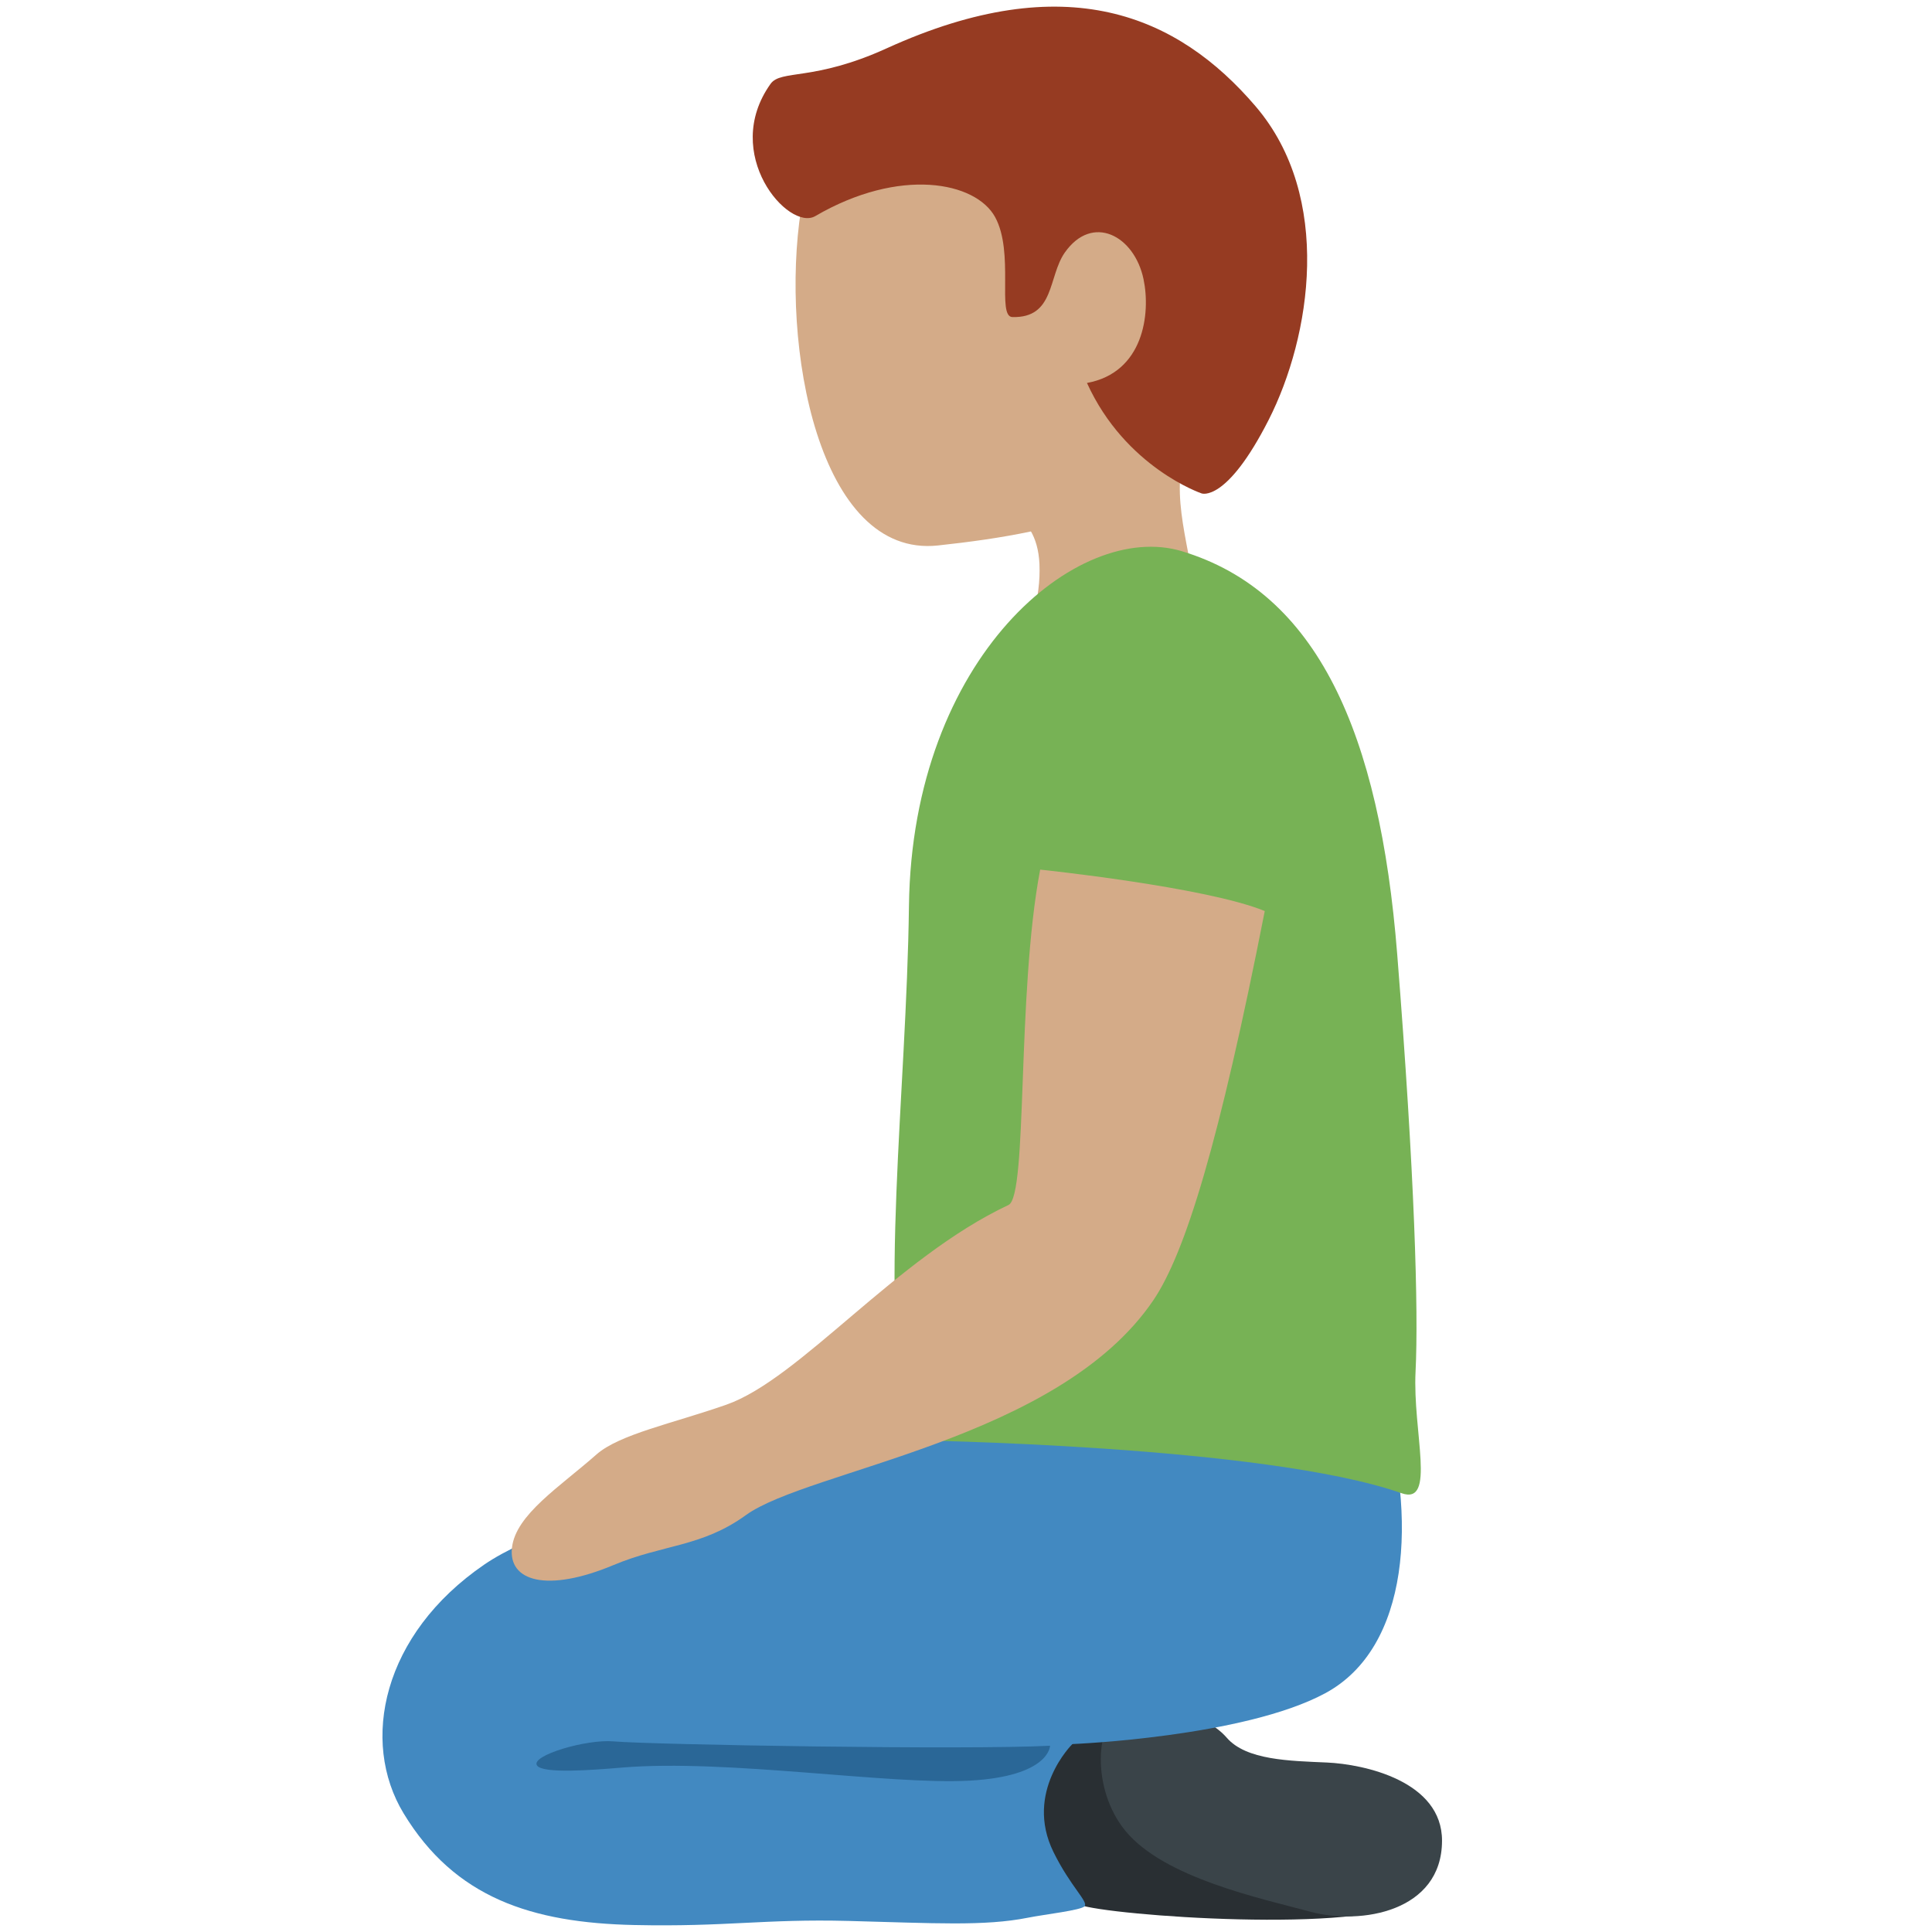
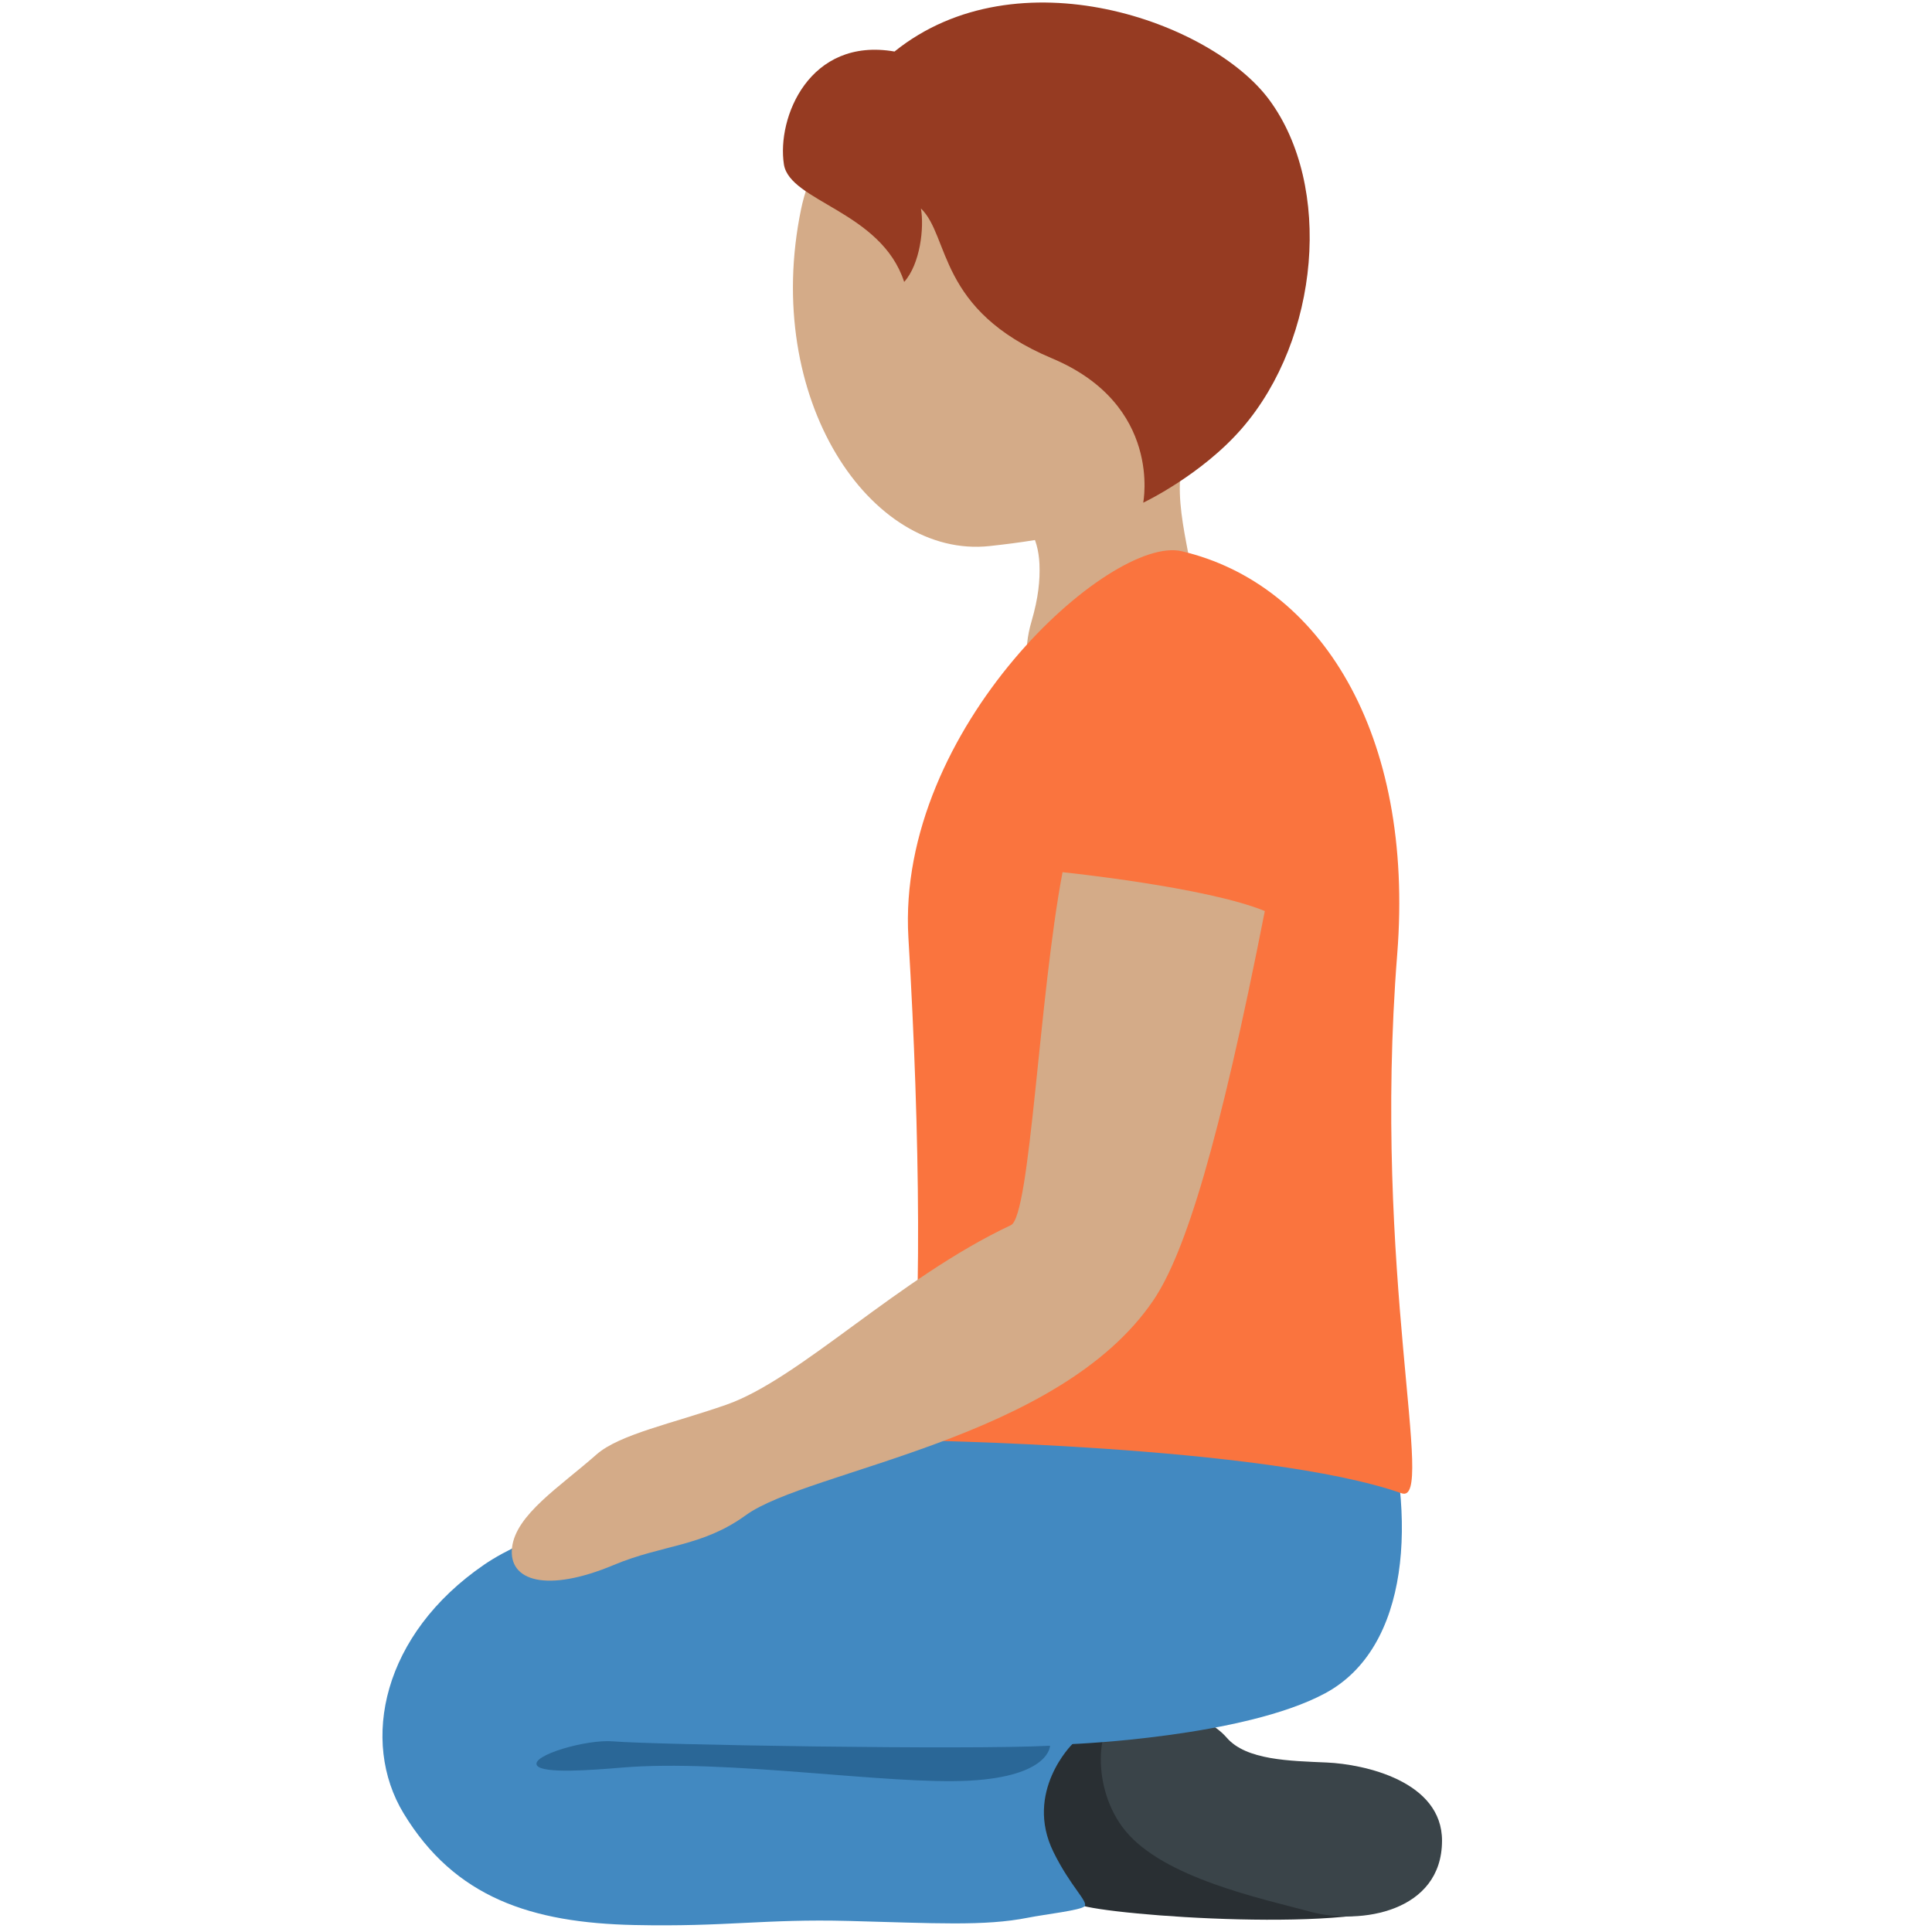
<svg xmlns="http://www.w3.org/2000/svg" viewBox="0 0 36 36">
-   <path fill="#D4AB88" d="M20.905 1.103c-2.182-.859-5.584.249-5.979 2.799-.393 2.532.328 6.502 2.552 6.262 2.332-.252 4.724-.759 5.668-3.16.944-2.399-.059-5.042-2.241-5.901z" />
+   <path fill="#D4AB88" d="M20.905 1.103c-2.182-.859-5.459.272-5.979 2.799-.726 3.526 1.288 6.513 3.513 6.273 2.332-.252 3.763-.769 4.708-3.17.943-2.4-.06-5.043-2.242-5.902z" />
  <path fill="#D4AB88" d="M22.526 7.623c3.175-3.73-4.474-3.367-4.474-3.367-1.448.053-.451 2.465-1.133 3.782-.467.912 1.499 1.395 1.499 1.395s.903-.013.951 1.082v.01c.011.279-.018.61-.148 1.053-.648 2.192 2.297 3.537 2.944 1.34.256-.869.157-1.634.027-2.34l-.012-.063c-.196-1.049-.44-1.969.346-2.892z" />
-   <path fill="#963B22" d="M23.398 1.983C21.945.282 19.863-.621 16.523.9c-1.361.62-1.971.391-2.165.663-.93 1.306.337 2.753.833 2.464 1.572-.917 2.99-.644 3.352.019s.028 1.854.321 1.862c.792.021.664-.755.977-1.202.514-.731 1.296-.318 1.467.496.136.645 0 1.741-1.054 1.934.717 1.577 2.136 2.058 2.136 2.058s.461.181 1.25-1.371c.789-1.554 1.201-4.151-.242-5.84z" />
+   <path fill="#963B22" d="M23.65 1.859C22.573.402 18.961-.884 16.668.96c-1.588-.275-2.196 1.234-2.061 2.103.108.694 1.813.873 2.241 2.19.297-.33.376-1.007.312-1.369.543.523.306 1.896 2.442 2.793 2.064.867 1.7 2.69 1.7 2.69s1.087-.514 1.844-1.39c1.443-1.67 1.691-4.512.504-6.118z" />
  <path fill="#292F33" d="M20.666 32.225c-.937.204-1.397.837-1.522 1.423-.126.586.419 1.633.963 1.842s5.354.548 6.132-.078c1.162-.934-4.804-3.354-5.573-3.187z" />
  <path fill="#3A4449" d="M20.924 31.831c-.521.24-.593 1.505.045 2.283.721.879 2.524 1.26 3.455 1.51s2.442-.001 2.446-1.322c.004-1.115-1.452-1.429-2.145-1.46-.693-.031-1.505-.042-1.868-.464s-1.391-.796-1.933-.547z" />
  <path fill="#4289C1" d="M25.75 26.1c.655 2.154.529 4.598-1.058 5.452-1.52.818-4.71.946-4.71.946s-.905.89-.351 2.014c.315.639.649.921.58 1.007-.061.076-.748.153-1.053.214-.814.163-1.755.102-3.341.061s-2.272.113-3.998.076c-1.912-.041-3.344-.507-4.298-2.08-.814-1.343-.395-3.338 1.505-4.638 1.546-1.058 6.469-2.197 8.341-2.482 1.874-.285 7.814-2.441 8.383-.57z" />
-   <path fill="#77B255" d="M26.377 25.554c-.057 1.128.391 2.499-.26 2.27-2.565-.9-9.188-.988-9.188-.988-.568-2.564-.037-6.416.008-9.956.059-4.645 3.148-7.192 5.082-6.61 2.528.761 3.689 3.387 4.016 7.511s.398 6.646.342 7.773z" />
-   <path fill="#D4AB88" d="M19.382 16.204c-.442 2.329-.227 6.078-.59 6.249-2.095.984-3.883 3.239-5.259 3.722-.997.349-1.992.55-2.42.928-.686.605-1.503 1.121-1.573 1.735-.072.623.645.847 1.896.323.919-.385 1.64-.333 2.461-.928 1.17-.847 5.832-1.399 7.596-4.008.595-.881 1.227-2.94 2.074-7.249-1.091-.449-4.185-.772-4.185-.772z" />
+   <path fill="#FA743E" d="M26.117 27.825c-2.565-.9-9.188-.988-9.188-.988.257-2.055.218-5.676-.002-9.362-.233-3.906 3.768-7.514 5.092-7.204 2.571.602 4.342 3.386 4.016 7.511-.469 5.926.733 10.271.082 10.043z" />
+   <path fill="#D4AB88" d="M19.799 16.252c-.442 2.329-.599 6.406-.962 6.577-2.095.984-3.927 2.864-5.303 3.346-.997.349-1.992.55-2.42.928-.686.605-1.503 1.121-1.573 1.735-.072.623.645.847 1.896.323.919-.385 1.64-.333 2.461-.928 1.17-.847 5.832-1.399 7.596-4.008.595-.881 1.227-2.94 2.074-7.249-1.092-.449-3.769-.724-3.769-.724z" />
  <path fill="#2A6797" d="M11.429 32.448c.718.062 6.591.163 8.137.081 0 0 0 .57-1.505.651-1.505.081-4.516-.407-6.469-.244-.538.045-1.485.121-1.587-.041-.117-.185.924-.491 1.424-.447z" />
</svg>
